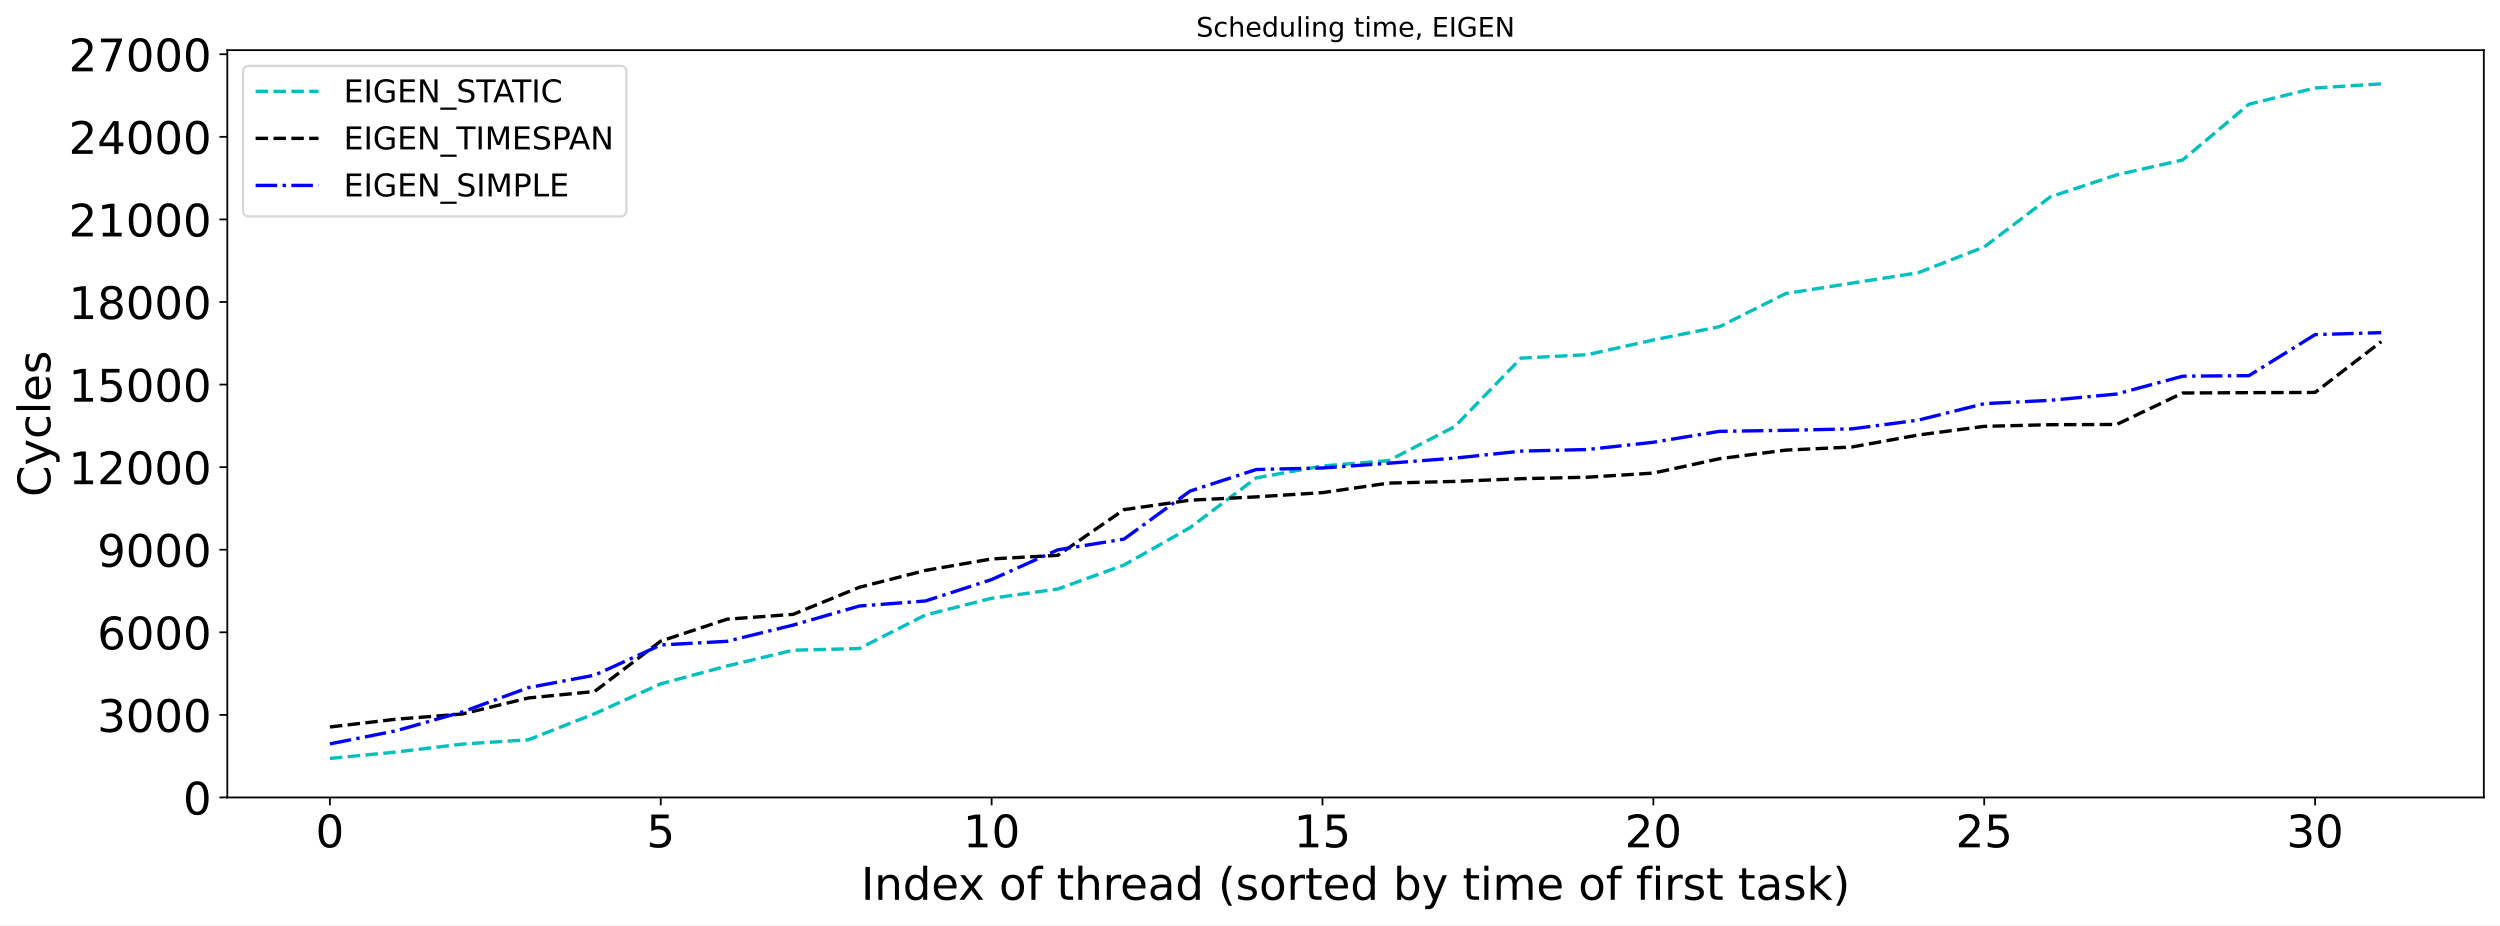
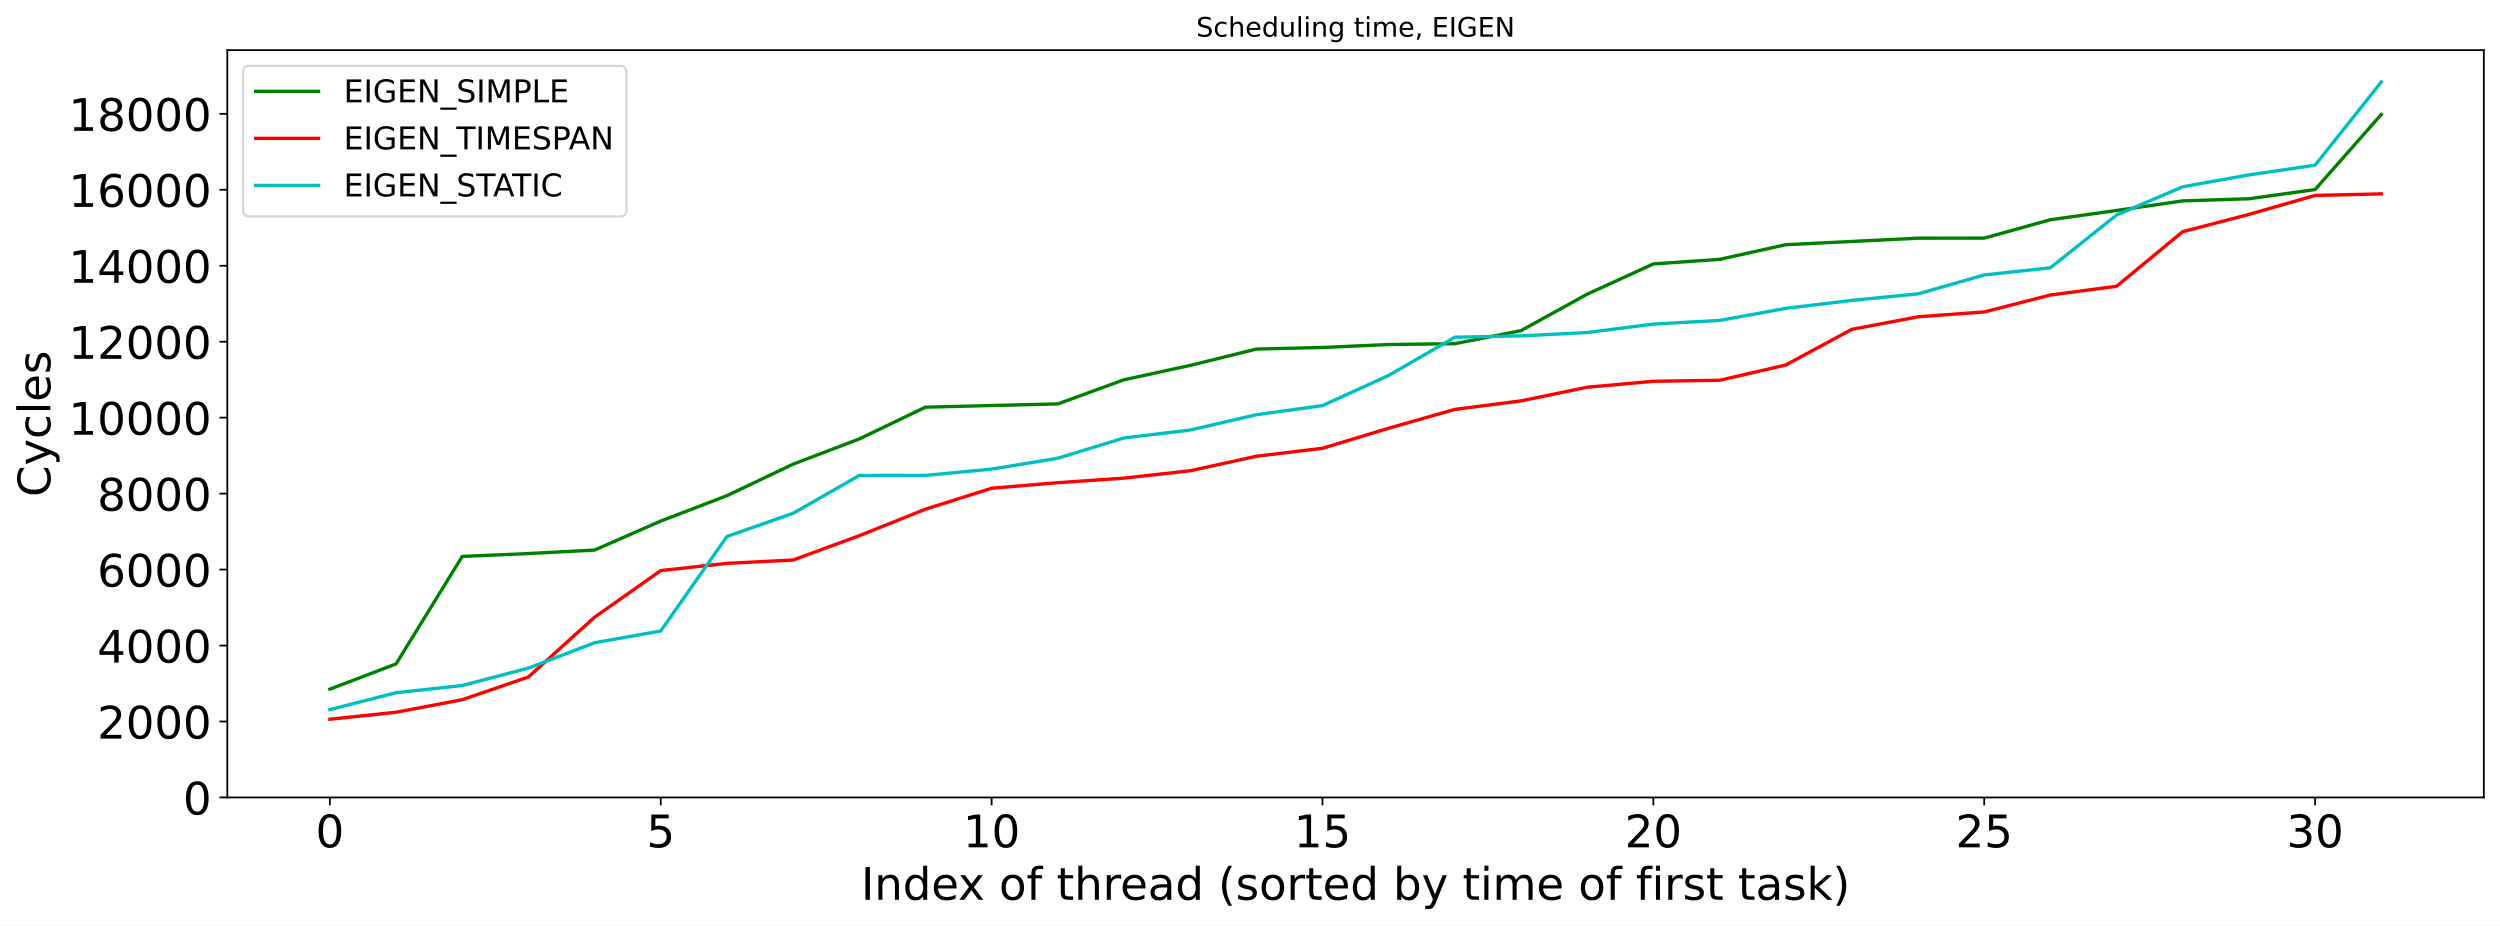
<svg xmlns="http://www.w3.org/2000/svg" xmlns:xlink="http://www.w3.org/1999/xlink" width="1112.781pt" height="411.871pt" viewBox="0 0 1112.781 411.871" version="1.1">
  <defs>
    <style type="text/css">*{stroke-linejoin: round; stroke-linecap: butt}</style>
  </defs>
  <g id="figure_1">
    <g id="patch_1">
      <path d="M 0 411.871  L 1112.781 411.871  L 1112.781 0  L 0 0  z " style="fill: #ffffff" />
    </g>
    <g id="axes_1">
      <g id="patch_2">
        <path d="M 101.181 354.958  L 1105.581 354.958  L 1105.581 22.318  L 101.181 22.318  z " style="fill: #ffffff" />
      </g>
      <g id="matplotlib.axis_1">
        <g id="xtick_1">
          <g id="line2d_1">
            <defs>
-               <path id="mb34d1343cc" d="M 0 0  L 0 3.5  " style="stroke: #000000; stroke-width: 0.8" />
+               <path id="m1ae36d6f19" d="M 0 0  L 0 3.5  " style="stroke: #000000; stroke-width: 0.8" />
            </defs>
            <g>
-               <use xlink:href="#mb34d1343cc" x="146.836" y="354.958" style="stroke: #000000; stroke-width: 0.8" />
+               <use xlink:href="#m1ae36d6f19" x="146.836" y="354.958" style="stroke: #000000; stroke-width: 0.8" />
            </g>
          </g>
          <g id="text_1">
            <g transform="translate(140.4733 377.155) scale(0.2 -0.2)">
              <defs>
                <path id="DejaVuSans-30" d="M 2034 4250  Q 1547 4250 1301 3770  Q 1056 3291 1056 2328  Q 1056 1369 1301 889  Q 1547 409 2034 409  Q 2525 409 2770 889  Q 3016 1369 3016 2328  Q 3016 3291 2770 3770  Q 2525 4250 2034 4250  z M 2034 4750  Q 2819 4750 3233 4129  Q 3647 3509 3647 2328  Q 3647 1150 3233 529  Q 2819 -91 2034 -91  Q 1250 -91 836 529  Q 422 1150 422 2328  Q 422 3509 836 4129  Q 1250 4750 2034 4750  z " transform="scale(0.015625)" />
              </defs>
              <use xlink:href="#DejaVuSans-30" />
            </g>
          </g>
        </g>
        <g id="xtick_2">
          <g id="line2d_2">
            <g>
-               <use xlink:href="#mb34d1343cc" x="294.109" y="354.958" style="stroke: #000000; stroke-width: 0.8" />
+               <use xlink:href="#m1ae36d6f19" x="294.109" y="354.958" style="stroke: #000000; stroke-width: 0.8" />
            </g>
          </g>
          <g id="text_2">
            <g transform="translate(287.746 377.155) scale(0.2 -0.2)">
              <defs>
                <path id="DejaVuSans-35" d="M 691 4666  L 3169 4666  L 3169 4134  L 1269 4134  L 1269 2991  Q 1406 3038 1543 3061  Q 1681 3084 1819 3084  Q 2600 3084 3056 2656  Q 3513 2228 3513 1497  Q 3513 744 3044 326  Q 2575 -91 1722 -91  Q 1428 -91 1123 -41  Q 819 9 494 109  L 494 744  Q 775 591 1075 516  Q 1375 441 1709 441  Q 2250 441 2565 725  Q 2881 1009 2881 1497  Q 2881 1984 2565 2268  Q 2250 2553 1709 2553  Q 1456 2553 1204 2497  Q 953 2441 691 2322  L 691 4666  z " transform="scale(0.015625)" />
              </defs>
              <use xlink:href="#DejaVuSans-35" />
            </g>
          </g>
        </g>
        <g id="xtick_3">
          <g id="line2d_3">
            <g>
-               <use xlink:href="#mb34d1343cc" x="441.381" y="354.958" style="stroke: #000000; stroke-width: 0.8" />
+               <use xlink:href="#m1ae36d6f19" x="441.381" y="354.958" style="stroke: #000000; stroke-width: 0.8" />
            </g>
          </g>
          <g id="text_3">
            <g transform="translate(428.6562 377.155) scale(0.2 -0.2)">
              <defs>
                <path id="DejaVuSans-31" d="M 794 531  L 1825 531  L 1825 4091  L 703 3866  L 703 4441  L 1819 4666  L 2450 4666  L 2450 531  L 3481 531  L 3481 0  L 794 0  L 794 531  z " transform="scale(0.015625)" />
              </defs>
              <use xlink:href="#DejaVuSans-31" />
              <use xlink:href="#DejaVuSans-30" x="63.623" />
            </g>
          </g>
        </g>
        <g id="xtick_4">
          <g id="line2d_4">
            <g>
-               <use xlink:href="#mb34d1343cc" x="588.654" y="354.958" style="stroke: #000000; stroke-width: 0.8" />
+               <use xlink:href="#m1ae36d6f19" x="588.654" y="354.958" style="stroke: #000000; stroke-width: 0.8" />
            </g>
          </g>
          <g id="text_4">
            <g transform="translate(575.929 377.155) scale(0.2 -0.2)">
              <use xlink:href="#DejaVuSans-31" />
              <use xlink:href="#DejaVuSans-35" x="63.623" />
            </g>
          </g>
        </g>
        <g id="xtick_5">
          <g id="line2d_5">
            <g>
-               <use xlink:href="#mb34d1343cc" x="735.927" y="354.958" style="stroke: #000000; stroke-width: 0.8" />
+               <use xlink:href="#m1ae36d6f19" x="735.927" y="354.958" style="stroke: #000000; stroke-width: 0.8" />
            </g>
          </g>
          <g id="text_5">
            <g transform="translate(723.2017 377.155) scale(0.2 -0.2)">
              <defs>
                <path id="DejaVuSans-32" d="M 1228 531  L 3431 531  L 3431 0  L 469 0  L 469 531  Q 828 903 1448 1529  Q 2069 2156 2228 2338  Q 2531 2678 2651 2914  Q 2772 3150 2772 3378  Q 2772 3750 2511 3984  Q 2250 4219 1831 4219  Q 1534 4219 1204 4116  Q 875 4013 500 3803  L 500 4441  Q 881 4594 1212 4672  Q 1544 4750 1819 4750  Q 2544 4750 2975 4387  Q 3406 4025 3406 3419  Q 3406 3131 3298 2873  Q 3191 2616 2906 2266  Q 2828 2175 2409 1742  Q 1991 1309 1228 531  z " transform="scale(0.015625)" />
              </defs>
              <use xlink:href="#DejaVuSans-32" />
              <use xlink:href="#DejaVuSans-30" x="63.623" />
            </g>
          </g>
        </g>
        <g id="xtick_6">
          <g id="line2d_6">
            <g>
-               <use xlink:href="#mb34d1343cc" x="883.199" y="354.958" style="stroke: #000000; stroke-width: 0.8" />
+               <use xlink:href="#m1ae36d6f19" x="883.199" y="354.958" style="stroke: #000000; stroke-width: 0.8" />
            </g>
          </g>
          <g id="text_6">
            <g transform="translate(870.4744 377.155) scale(0.2 -0.2)">
              <use xlink:href="#DejaVuSans-32" />
              <use xlink:href="#DejaVuSans-35" x="63.623" />
            </g>
          </g>
        </g>
        <g id="xtick_7">
          <g id="line2d_7">
            <g>
-               <use xlink:href="#mb34d1343cc" x="1030.472" y="354.958" style="stroke: #000000; stroke-width: 0.8" />
+               <use xlink:href="#m1ae36d6f19" x="1030.472" y="354.958" style="stroke: #000000; stroke-width: 0.8" />
            </g>
          </g>
          <g id="text_7">
            <g transform="translate(1017.747 377.155) scale(0.2 -0.2)">
              <defs>
                <path id="DejaVuSans-33" d="M 2597 2516  Q 3050 2419 3304 2112  Q 3559 1806 3559 1356  Q 3559 666 3084 287  Q 2609 -91 1734 -91  Q 1441 -91 1130 -33  Q 819 25 488 141  L 488 750  Q 750 597 1062 519  Q 1375 441 1716 441  Q 2309 441 2620 675  Q 2931 909 2931 1356  Q 2931 1769 2642 2001  Q 2353 2234 1838 2234  L 1294 2234  L 1294 2753  L 1863 2753  Q 2328 2753 2575 2939  Q 2822 3125 2822 3475  Q 2822 3834 2567 4026  Q 2313 4219 1838 4219  Q 1578 4219 1281 4162  Q 984 4106 628 3988  L 628 4550  Q 988 4650 1302 4700  Q 1616 4750 1894 4750  Q 2613 4750 3031 4423  Q 3450 4097 3450 3541  Q 3450 3153 3228 2886  Q 3006 2619 2597 2516  z " transform="scale(0.015625)" />
              </defs>
              <use xlink:href="#DejaVuSans-33" />
              <use xlink:href="#DejaVuSans-30" x="63.623" />
            </g>
          </g>
        </g>
        <g id="text_8">
          <g transform="translate(383.2609 400.5113) scale(0.2 -0.2)">
            <defs>
              <path id="DejaVuSans-49" d="M 628 4666  L 1259 4666  L 1259 0  L 628 0  L 628 4666  z " transform="scale(0.015625)" />
              <path id="DejaVuSans-6e" d="M 3513 2113  L 3513 0  L 2938 0  L 2938 2094  Q 2938 2591 2744 2837  Q 2550 3084 2163 3084  Q 1697 3084 1428 2787  Q 1159 2491 1159 1978  L 1159 0  L 581 0  L 581 3500  L 1159 3500  L 1159 2956  Q 1366 3272 1645 3428  Q 1925 3584 2291 3584  Q 2894 3584 3203 3211  Q 3513 2838 3513 2113  z " transform="scale(0.015625)" />
              <path id="DejaVuSans-64" d="M 2906 2969  L 2906 4863  L 3481 4863  L 3481 0  L 2906 0  L 2906 525  Q 2725 213 2448 61  Q 2172 -91 1784 -91  Q 1150 -91 751 415  Q 353 922 353 1747  Q 353 2572 751 3078  Q 1150 3584 1784 3584  Q 2172 3584 2448 3432  Q 2725 3281 2906 2969  z M 947 1747  Q 947 1113 1208 752  Q 1469 391 1925 391  Q 2381 391 2643 752  Q 2906 1113 2906 1747  Q 2906 2381 2643 2742  Q 2381 3103 1925 3103  Q 1469 3103 1208 2742  Q 947 2381 947 1747  z " transform="scale(0.015625)" />
              <path id="DejaVuSans-65" d="M 3597 1894  L 3597 1613  L 953 1613  Q 991 1019 1311 708  Q 1631 397 2203 397  Q 2534 397 2845 478  Q 3156 559 3463 722  L 3463 178  Q 3153 47 2828 -22  Q 2503 -91 2169 -91  Q 1331 -91 842 396  Q 353 884 353 1716  Q 353 2575 817 3079  Q 1281 3584 2069 3584  Q 2775 3584 3186 3129  Q 3597 2675 3597 1894  z M 3022 2063  Q 3016 2534 2758 2815  Q 2500 3097 2075 3097  Q 1594 3097 1305 2825  Q 1016 2553 972 2059  L 3022 2063  z " transform="scale(0.015625)" />
              <path id="DejaVuSans-78" d="M 3513 3500  L 2247 1797  L 3578 0  L 2900 0  L 1881 1375  L 863 0  L 184 0  L 1544 1831  L 300 3500  L 978 3500  L 1906 2253  L 2834 3500  L 3513 3500  z " transform="scale(0.015625)" />
              <path id="DejaVuSans-20" transform="scale(0.015625)" />
              <path id="DejaVuSans-6f" d="M 1959 3097  Q 1497 3097 1228 2736  Q 959 2375 959 1747  Q 959 1119 1226 758  Q 1494 397 1959 397  Q 2419 397 2687 759  Q 2956 1122 2956 1747  Q 2956 2369 2687 2733  Q 2419 3097 1959 3097  z M 1959 3584  Q 2709 3584 3137 3096  Q 3566 2609 3566 1747  Q 3566 888 3137 398  Q 2709 -91 1959 -91  Q 1206 -91 779 398  Q 353 888 353 1747  Q 353 2609 779 3096  Q 1206 3584 1959 3584  z " transform="scale(0.015625)" />
              <path id="DejaVuSans-66" d="M 2375 4863  L 2375 4384  L 1825 4384  Q 1516 4384 1395 4259  Q 1275 4134 1275 3809  L 1275 3500  L 2222 3500  L 2222 3053  L 1275 3053  L 1275 0  L 697 0  L 697 3053  L 147 3053  L 147 3500  L 697 3500  L 697 3744  Q 697 4328 969 4595  Q 1241 4863 1831 4863  L 2375 4863  z " transform="scale(0.015625)" />
              <path id="DejaVuSans-74" d="M 1172 4494  L 1172 3500  L 2356 3500  L 2356 3053  L 1172 3053  L 1172 1153  Q 1172 725 1289 603  Q 1406 481 1766 481  L 2356 481  L 2356 0  L 1766 0  Q 1100 0 847 248  Q 594 497 594 1153  L 594 3053  L 172 3053  L 172 3500  L 594 3500  L 594 4494  L 1172 4494  z " transform="scale(0.015625)" />
              <path id="DejaVuSans-68" d="M 3513 2113  L 3513 0  L 2938 0  L 2938 2094  Q 2938 2591 2744 2837  Q 2550 3084 2163 3084  Q 1697 3084 1428 2787  Q 1159 2491 1159 1978  L 1159 0  L 581 0  L 581 4863  L 1159 4863  L 1159 2956  Q 1366 3272 1645 3428  Q 1925 3584 2291 3584  Q 2894 3584 3203 3211  Q 3513 2838 3513 2113  z " transform="scale(0.015625)" />
              <path id="DejaVuSans-72" d="M 2631 2963  Q 2534 3019 2420 3045  Q 2306 3072 2169 3072  Q 1681 3072 1420 2755  Q 1159 2438 1159 1844  L 1159 0  L 581 0  L 581 3500  L 1159 3500  L 1159 2956  Q 1341 3275 1631 3429  Q 1922 3584 2338 3584  Q 2397 3584 2469 3576  Q 2541 3569 2628 3553  L 2631 2963  z " transform="scale(0.015625)" />
              <path id="DejaVuSans-61" d="M 2194 1759  Q 1497 1759 1228 1600  Q 959 1441 959 1056  Q 959 750 1161 570  Q 1363 391 1709 391  Q 2188 391 2477 730  Q 2766 1069 2766 1631  L 2766 1759  L 2194 1759  z M 3341 1997  L 3341 0  L 2766 0  L 2766 531  Q 2569 213 2275 61  Q 1981 -91 1556 -91  Q 1019 -91 701 211  Q 384 513 384 1019  Q 384 1609 779 1909  Q 1175 2209 1959 2209  L 2766 2209  L 2766 2266  Q 2766 2663 2505 2880  Q 2244 3097 1772 3097  Q 1472 3097 1187 3025  Q 903 2953 641 2809  L 641 3341  Q 956 3463 1253 3523  Q 1550 3584 1831 3584  Q 2591 3584 2966 3190  Q 3341 2797 3341 1997  z " transform="scale(0.015625)" />
              <path id="DejaVuSans-28" d="M 1984 4856  Q 1566 4138 1362 3434  Q 1159 2731 1159 2009  Q 1159 1288 1364 580  Q 1569 -128 1984 -844  L 1484 -844  Q 1016 -109 783 600  Q 550 1309 550 2009  Q 550 2706 781 3412  Q 1013 4119 1484 4856  L 1984 4856  z " transform="scale(0.015625)" />
              <path id="DejaVuSans-73" d="M 2834 3397  L 2834 2853  Q 2591 2978 2328 3040  Q 2066 3103 1784 3103  Q 1356 3103 1142 2972  Q 928 2841 928 2578  Q 928 2378 1081 2264  Q 1234 2150 1697 2047  L 1894 2003  Q 2506 1872 2764 1633  Q 3022 1394 3022 966  Q 3022 478 2636 193  Q 2250 -91 1575 -91  Q 1294 -91 989 -36  Q 684 19 347 128  L 347 722  Q 666 556 975 473  Q 1284 391 1588 391  Q 1994 391 2212 530  Q 2431 669 2431 922  Q 2431 1156 2273 1281  Q 2116 1406 1581 1522  L 1381 1569  Q 847 1681 609 1914  Q 372 2147 372 2553  Q 372 3047 722 3315  Q 1072 3584 1716 3584  Q 2034 3584 2315 3537  Q 2597 3491 2834 3397  z " transform="scale(0.015625)" />
              <path id="DejaVuSans-62" d="M 3116 1747  Q 3116 2381 2855 2742  Q 2594 3103 2138 3103  Q 1681 3103 1420 2742  Q 1159 2381 1159 1747  Q 1159 1113 1420 752  Q 1681 391 2138 391  Q 2594 391 2855 752  Q 3116 1113 3116 1747  z M 1159 2969  Q 1341 3281 1617 3432  Q 1894 3584 2278 3584  Q 2916 3584 3314 3078  Q 3713 2572 3713 1747  Q 3713 922 3314 415  Q 2916 -91 2278 -91  Q 1894 -91 1617 61  Q 1341 213 1159 525  L 1159 0  L 581 0  L 581 4863  L 1159 4863  L 1159 2969  z " transform="scale(0.015625)" />
              <path id="DejaVuSans-79" d="M 2059 -325  Q 1816 -950 1584 -1140  Q 1353 -1331 966 -1331  L 506 -1331  L 506 -850  L 844 -850  Q 1081 -850 1212 -737  Q 1344 -625 1503 -206  L 1606 56  L 191 3500  L 800 3500  L 1894 763  L 2988 3500  L 3597 3500  L 2059 -325  z " transform="scale(0.015625)" />
              <path id="DejaVuSans-69" d="M 603 3500  L 1178 3500  L 1178 0  L 603 0  L 603 3500  z M 603 4863  L 1178 4863  L 1178 4134  L 603 4134  L 603 4863  z " transform="scale(0.015625)" />
              <path id="DejaVuSans-6d" d="M 3328 2828  Q 3544 3216 3844 3400  Q 4144 3584 4550 3584  Q 5097 3584 5394 3201  Q 5691 2819 5691 2113  L 5691 0  L 5113 0  L 5113 2094  Q 5113 2597 4934 2840  Q 4756 3084 4391 3084  Q 3944 3084 3684 2787  Q 3425 2491 3425 1978  L 3425 0  L 2847 0  L 2847 2094  Q 2847 2600 2669 2842  Q 2491 3084 2119 3084  Q 1678 3084 1418 2786  Q 1159 2488 1159 1978  L 1159 0  L 581 0  L 581 3500  L 1159 3500  L 1159 2956  Q 1356 3278 1631 3431  Q 1906 3584 2284 3584  Q 2666 3584 2933 3390  Q 3200 3197 3328 2828  z " transform="scale(0.015625)" />
              <path id="DejaVuSans-6b" d="M 581 4863  L 1159 4863  L 1159 1991  L 2875 3500  L 3609 3500  L 1753 1863  L 3688 0  L 2938 0  L 1159 1709  L 1159 0  L 581 0  L 581 4863  z " transform="scale(0.015625)" />
              <path id="DejaVuSans-29" d="M 513 4856  L 1013 4856  Q 1481 4119 1714 3412  Q 1947 2706 1947 2009  Q 1947 1309 1714 600  Q 1481 -109 1013 -844  L 513 -844  Q 928 -128 1133 580  Q 1338 1288 1338 2009  Q 1338 2731 1133 3434  Q 928 4138 513 4856  z " transform="scale(0.015625)" />
            </defs>
            <use xlink:href="#DejaVuSans-49" />
            <use xlink:href="#DejaVuSans-6e" x="29.492" />
            <use xlink:href="#DejaVuSans-64" x="92.871" />
            <use xlink:href="#DejaVuSans-65" x="156.348" />
            <use xlink:href="#DejaVuSans-78" x="216.121" />
            <use xlink:href="#DejaVuSans-20" x="275.301" />
            <use xlink:href="#DejaVuSans-6f" x="307.088" />
            <use xlink:href="#DejaVuSans-66" x="368.27" />
            <use xlink:href="#DejaVuSans-20" x="403.475" />
            <use xlink:href="#DejaVuSans-74" x="435.262" />
            <use xlink:href="#DejaVuSans-68" x="474.471" />
            <use xlink:href="#DejaVuSans-72" x="537.85" />
            <use xlink:href="#DejaVuSans-65" x="576.713" />
            <use xlink:href="#DejaVuSans-61" x="638.236" />
            <use xlink:href="#DejaVuSans-64" x="699.516" />
            <use xlink:href="#DejaVuSans-20" x="762.992" />
            <use xlink:href="#DejaVuSans-28" x="794.779" />
            <use xlink:href="#DejaVuSans-73" x="833.793" />
            <use xlink:href="#DejaVuSans-6f" x="885.893" />
            <use xlink:href="#DejaVuSans-72" x="947.074" />
            <use xlink:href="#DejaVuSans-74" x="988.188" />
            <use xlink:href="#DejaVuSans-65" x="1027.396" />
            <use xlink:href="#DejaVuSans-64" x="1088.92" />
            <use xlink:href="#DejaVuSans-20" x="1152.396" />
            <use xlink:href="#DejaVuSans-62" x="1184.184" />
            <use xlink:href="#DejaVuSans-79" x="1247.66" />
            <use xlink:href="#DejaVuSans-20" x="1306.84" />
            <use xlink:href="#DejaVuSans-74" x="1338.627" />
            <use xlink:href="#DejaVuSans-69" x="1377.836" />
            <use xlink:href="#DejaVuSans-6d" x="1405.619" />
            <use xlink:href="#DejaVuSans-65" x="1503.031" />
            <use xlink:href="#DejaVuSans-20" x="1564.555" />
            <use xlink:href="#DejaVuSans-6f" x="1596.342" />
            <use xlink:href="#DejaVuSans-66" x="1657.523" />
            <use xlink:href="#DejaVuSans-20" x="1692.729" />
            <use xlink:href="#DejaVuSans-66" x="1724.516" />
            <use xlink:href="#DejaVuSans-69" x="1759.721" />
            <use xlink:href="#DejaVuSans-72" x="1787.504" />
            <use xlink:href="#DejaVuSans-73" x="1828.617" />
            <use xlink:href="#DejaVuSans-74" x="1880.717" />
            <use xlink:href="#DejaVuSans-20" x="1919.926" />
            <use xlink:href="#DejaVuSans-74" x="1951.713" />
            <use xlink:href="#DejaVuSans-61" x="1990.922" />
            <use xlink:href="#DejaVuSans-73" x="2052.201" />
            <use xlink:href="#DejaVuSans-6b" x="2104.301" />
            <use xlink:href="#DejaVuSans-29" x="2162.211" />
          </g>
        </g>
      </g>
      <g id="matplotlib.axis_2">
        <g id="ytick_1">
          <g id="line2d_8">
            <defs>
-               <path id="mc84a5b2344" d="M 0 0  L -3.5 0  " style="stroke: #000000; stroke-width: 0.8" />
+               <path id="maa7737b5df" d="M 0 0  L -3.5 0  " style="stroke: #000000; stroke-width: 0.8" />
            </defs>
            <g>
-               <use xlink:href="#mc84a5b2344" x="101.181" y="354.958" style="stroke: #000000; stroke-width: 0.8" />
+               <use xlink:href="#maa7737b5df" x="101.181" y="354.958" style="stroke: #000000; stroke-width: 0.8" />
            </g>
          </g>
          <g id="text_9">
            <g transform="translate(81.45625 362.5566) scale(0.2 -0.2)">
              <use xlink:href="#DejaVuSans-30" />
            </g>
          </g>
        </g>
        <g id="ytick_2">
          <g id="line2d_9">
            <g>
-               <use xlink:href="#mc84a5b2344" x="101.181" y="318.201" style="stroke: #000000; stroke-width: 0.8" />
+               <use xlink:href="#maa7737b5df" x="101.181" y="321.148" style="stroke: #000000; stroke-width: 0.8" />
            </g>
          </g>
          <g id="text_10">
-             <g transform="translate(43.28125 325.7998) scale(0.2 -0.2)">
-               <use xlink:href="#DejaVuSans-33" />
+             <g transform="translate(43.28125 328.7464) scale(0.2 -0.2)">
+               <use xlink:href="#DejaVuSans-32" />
              <use xlink:href="#DejaVuSans-30" x="63.623" />
              <use xlink:href="#DejaVuSans-30" x="127.246" />
              <use xlink:href="#DejaVuSans-30" x="190.869" />
            </g>
          </g>
        </g>
        <g id="ytick_3">
          <g id="line2d_10">
            <g>
-               <use xlink:href="#mc84a5b2344" x="101.181" y="281.445" style="stroke: #000000; stroke-width: 0.8" />
+               <use xlink:href="#maa7737b5df" x="101.181" y="287.338" style="stroke: #000000; stroke-width: 0.8" />
            </g>
          </g>
          <g id="text_11">
-             <g transform="translate(43.28125 289.0431) scale(0.2 -0.2)">
-               <defs>
-                 <path id="DejaVuSans-36" d="M 2113 2584  Q 1688 2584 1439 2293  Q 1191 2003 1191 1497  Q 1191 994 1439 701  Q 1688 409 2113 409  Q 2538 409 2786 701  Q 3034 994 3034 1497  Q 3034 2003 2786 2293  Q 2538 2584 2113 2584  z M 3366 4563  L 3366 3988  Q 3128 4100 2886 4159  Q 2644 4219 2406 4219  Q 1781 4219 1451 3797  Q 1122 3375 1075 2522  Q 1259 2794 1537 2939  Q 1816 3084 2150 3084  Q 2853 3084 3261 2657  Q 3669 2231 3669 1497  Q 3669 778 3244 343  Q 2819 -91 2113 -91  Q 1303 -91 875 529  Q 447 1150 447 2328  Q 447 3434 972 4092  Q 1497 4750 2381 4750  Q 2619 4750 2861 4703  Q 3103 4656 3366 4563  z " transform="scale(0.015625)" />
-               </defs>
-               <use xlink:href="#DejaVuSans-36" />
+             <g transform="translate(43.28125 294.9362) scale(0.2 -0.2)">
+               <defs>
+                 <path id="DejaVuSans-34" d="M 2419 4116  L 825 1625  L 2419 1625  L 2419 4116  z M 2253 4666  L 3047 4666  L 3047 1625  L 3713 1625  L 3713 1100  L 3047 1100  L 3047 0  L 2419 0  L 2419 1100  L 313 1100  L 313 1709  L 2253 4666  z " transform="scale(0.015625)" />
+               </defs>
+               <use xlink:href="#DejaVuSans-34" />
              <use xlink:href="#DejaVuSans-30" x="63.623" />
              <use xlink:href="#DejaVuSans-30" x="127.246" />
              <use xlink:href="#DejaVuSans-30" x="190.869" />
            </g>
          </g>
        </g>
        <g id="ytick_4">
          <g id="line2d_11">
            <g>
-               <use xlink:href="#mc84a5b2344" x="101.181" y="244.688" style="stroke: #000000; stroke-width: 0.8" />
+               <use xlink:href="#maa7737b5df" x="101.181" y="253.528" style="stroke: #000000; stroke-width: 0.8" />
            </g>
          </g>
          <g id="text_12">
-             <g transform="translate(43.28125 252.2863) scale(0.2 -0.2)">
-               <defs>
-                 <path id="DejaVuSans-39" d="M 703 97  L 703 672  Q 941 559 1184 500  Q 1428 441 1663 441  Q 2288 441 2617 861  Q 2947 1281 2994 2138  Q 2813 1869 2534 1725  Q 2256 1581 1919 1581  Q 1219 1581 811 2004  Q 403 2428 403 3163  Q 403 3881 828 4315  Q 1253 4750 1959 4750  Q 2769 4750 3195 4129  Q 3622 3509 3622 2328  Q 3622 1225 3098 567  Q 2575 -91 1691 -91  Q 1453 -91 1209 -44  Q 966 3 703 97  z M 1959 2075  Q 2384 2075 2632 2365  Q 2881 2656 2881 3163  Q 2881 3666 2632 3958  Q 2384 4250 1959 4250  Q 1534 4250 1286 3958  Q 1038 3666 1038 3163  Q 1038 2656 1286 2365  Q 1534 2075 1959 2075  z " transform="scale(0.015625)" />
-               </defs>
-               <use xlink:href="#DejaVuSans-39" />
+             <g transform="translate(43.28125 261.126) scale(0.2 -0.2)">
+               <defs>
+                 <path id="DejaVuSans-36" d="M 2113 2584  Q 1688 2584 1439 2293  Q 1191 2003 1191 1497  Q 1191 994 1439 701  Q 1688 409 2113 409  Q 2538 409 2786 701  Q 3034 994 3034 1497  Q 3034 2003 2786 2293  Q 2538 2584 2113 2584  z M 3366 4563  L 3366 3988  Q 3128 4100 2886 4159  Q 2644 4219 2406 4219  Q 1781 4219 1451 3797  Q 1122 3375 1075 2522  Q 1259 2794 1537 2939  Q 1816 3084 2150 3084  Q 2853 3084 3261 2657  Q 3669 2231 3669 1497  Q 3669 778 3244 343  Q 2819 -91 2113 -91  Q 1303 -91 875 529  Q 447 1150 447 2328  Q 447 3434 972 4092  Q 1497 4750 2381 4750  Q 2619 4750 2861 4703  Q 3103 4656 3366 4563  z " transform="scale(0.015625)" />
+               </defs>
+               <use xlink:href="#DejaVuSans-36" />
              <use xlink:href="#DejaVuSans-30" x="63.623" />
              <use xlink:href="#DejaVuSans-30" x="127.246" />
              <use xlink:href="#DejaVuSans-30" x="190.869" />
            </g>
          </g>
        </g>
        <g id="ytick_5">
          <g id="line2d_12">
            <g>
-               <use xlink:href="#mc84a5b2344" x="101.181" y="207.931" style="stroke: #000000; stroke-width: 0.8" />
+               <use xlink:href="#maa7737b5df" x="101.181" y="219.717" style="stroke: #000000; stroke-width: 0.8" />
            </g>
          </g>
          <g id="text_13">
-             <g transform="translate(30.55625 215.5296) scale(0.2 -0.2)">
-               <use xlink:href="#DejaVuSans-31" />
-               <use xlink:href="#DejaVuSans-32" x="63.623" />
-               <use xlink:href="#DejaVuSans-30" x="127.246" />
-               <use xlink:href="#DejaVuSans-30" x="190.869" />
-               <use xlink:href="#DejaVuSans-30" x="254.492" />
+             <g transform="translate(43.28125 227.3157) scale(0.2 -0.2)">
+               <defs>
+                 <path id="DejaVuSans-38" d="M 2034 2216  Q 1584 2216 1326 1975  Q 1069 1734 1069 1313  Q 1069 891 1326 650  Q 1584 409 2034 409  Q 2484 409 2743 651  Q 3003 894 3003 1313  Q 3003 1734 2745 1975  Q 2488 2216 2034 2216  z M 1403 2484  Q 997 2584 770 2862  Q 544 3141 544 3541  Q 544 4100 942 4425  Q 1341 4750 2034 4750  Q 2731 4750 3128 4425  Q 3525 4100 3525 3541  Q 3525 3141 3298 2862  Q 3072 2584 2669 2484  Q 3125 2378 3379 2068  Q 3634 1759 3634 1313  Q 3634 634 3220 271  Q 2806 -91 2034 -91  Q 1263 -91 848 271  Q 434 634 434 1313  Q 434 1759 690 2068  Q 947 2378 1403 2484  z M 1172 3481  Q 1172 3119 1398 2916  Q 1625 2713 2034 2713  Q 2441 2713 2670 2916  Q 2900 3119 2900 3481  Q 2900 3844 2670 4047  Q 2441 4250 2034 4250  Q 1625 4250 1398 4047  Q 1172 3844 1172 3481  z " transform="scale(0.015625)" />
+               </defs>
+               <use xlink:href="#DejaVuSans-38" />
+               <use xlink:href="#DejaVuSans-30" x="63.623" />
+               <use xlink:href="#DejaVuSans-30" x="127.246" />
+               <use xlink:href="#DejaVuSans-30" x="190.869" />
            </g>
          </g>
        </g>
        <g id="ytick_6">
          <g id="line2d_13">
            <g>
-               <use xlink:href="#mc84a5b2344" x="101.181" y="171.174" style="stroke: #000000; stroke-width: 0.8" />
+               <use xlink:href="#maa7737b5df" x="101.181" y="185.907" style="stroke: #000000; stroke-width: 0.8" />
            </g>
          </g>
          <g id="text_14">
-             <g transform="translate(30.55625 178.7728) scale(0.2 -0.2)">
-               <use xlink:href="#DejaVuSans-31" />
-               <use xlink:href="#DejaVuSans-35" x="63.623" />
+             <g transform="translate(30.55625 193.5055) scale(0.2 -0.2)">
+               <use xlink:href="#DejaVuSans-31" />
+               <use xlink:href="#DejaVuSans-30" x="63.623" />
              <use xlink:href="#DejaVuSans-30" x="127.246" />
              <use xlink:href="#DejaVuSans-30" x="190.869" />
              <use xlink:href="#DejaVuSans-30" x="254.492" />
            </g>
          </g>
        </g>
        <g id="ytick_7">
          <g id="line2d_14">
            <g>
-               <use xlink:href="#mc84a5b2344" x="101.181" y="134.418" style="stroke: #000000; stroke-width: 0.8" />
+               <use xlink:href="#maa7737b5df" x="101.181" y="152.097" style="stroke: #000000; stroke-width: 0.8" />
            </g>
          </g>
          <g id="text_15">
-             <g transform="translate(30.55625 142.0161) scale(0.2 -0.2)">
-               <defs>
-                 <path id="DejaVuSans-38" d="M 2034 2216  Q 1584 2216 1326 1975  Q 1069 1734 1069 1313  Q 1069 891 1326 650  Q 1584 409 2034 409  Q 2484 409 2743 651  Q 3003 894 3003 1313  Q 3003 1734 2745 1975  Q 2488 2216 2034 2216  z M 1403 2484  Q 997 2584 770 2862  Q 544 3141 544 3541  Q 544 4100 942 4425  Q 1341 4750 2034 4750  Q 2731 4750 3128 4425  Q 3525 4100 3525 3541  Q 3525 3141 3298 2862  Q 3072 2584 2669 2484  Q 3125 2378 3379 2068  Q 3634 1759 3634 1313  Q 3634 634 3220 271  Q 2806 -91 2034 -91  Q 1263 -91 848 271  Q 434 634 434 1313  Q 434 1759 690 2068  Q 947 2378 1403 2484  z M 1172 3481  Q 1172 3119 1398 2916  Q 1625 2713 2034 2713  Q 2441 2713 2670 2916  Q 2900 3119 2900 3481  Q 2900 3844 2670 4047  Q 2441 4250 2034 4250  Q 1625 4250 1398 4047  Q 1172 3844 1172 3481  z " transform="scale(0.015625)" />
-               </defs>
-               <use xlink:href="#DejaVuSans-31" />
-               <use xlink:href="#DejaVuSans-38" x="63.623" />
+             <g transform="translate(30.55625 159.6953) scale(0.2 -0.2)">
+               <use xlink:href="#DejaVuSans-31" />
+               <use xlink:href="#DejaVuSans-32" x="63.623" />
              <use xlink:href="#DejaVuSans-30" x="127.246" />
              <use xlink:href="#DejaVuSans-30" x="190.869" />
              <use xlink:href="#DejaVuSans-30" x="254.492" />
            </g>
          </g>
        </g>
        <g id="ytick_8">
          <g id="line2d_15">
            <g>
-               <use xlink:href="#mc84a5b2344" x="101.181" y="97.661" style="stroke: #000000; stroke-width: 0.8" />
+               <use xlink:href="#maa7737b5df" x="101.181" y="118.287" style="stroke: #000000; stroke-width: 0.8" />
            </g>
          </g>
          <g id="text_16">
-             <g transform="translate(30.55625 105.2593) scale(0.2 -0.2)">
-               <use xlink:href="#DejaVuSans-32" />
-               <use xlink:href="#DejaVuSans-31" x="63.623" />
+             <g transform="translate(30.55625 125.8851) scale(0.2 -0.2)">
+               <use xlink:href="#DejaVuSans-31" />
+               <use xlink:href="#DejaVuSans-34" x="63.623" />
              <use xlink:href="#DejaVuSans-30" x="127.246" />
              <use xlink:href="#DejaVuSans-30" x="190.869" />
              <use xlink:href="#DejaVuSans-30" x="254.492" />
            </g>
          </g>
        </g>
        <g id="ytick_9">
          <g id="line2d_16">
            <g>
-               <use xlink:href="#mc84a5b2344" x="101.181" y="60.904" style="stroke: #000000; stroke-width: 0.8" />
+               <use xlink:href="#maa7737b5df" x="101.181" y="84.476" style="stroke: #000000; stroke-width: 0.8" />
            </g>
          </g>
          <g id="text_17">
-             <g transform="translate(30.55625 68.50257) scale(0.2 -0.2)">
-               <defs>
-                 <path id="DejaVuSans-34" d="M 2419 4116  L 825 1625  L 2419 1625  L 2419 4116  z M 2253 4666  L 3047 4666  L 3047 1625  L 3713 1625  L 3713 1100  L 3047 1100  L 3047 0  L 2419 0  L 2419 1100  L 313 1100  L 313 1709  L 2253 4666  z " transform="scale(0.015625)" />
-               </defs>
-               <use xlink:href="#DejaVuSans-32" />
-               <use xlink:href="#DejaVuSans-34" x="63.623" />
+             <g transform="translate(30.55625 92.07493) scale(0.2 -0.2)">
+               <use xlink:href="#DejaVuSans-31" />
+               <use xlink:href="#DejaVuSans-36" x="63.623" />
              <use xlink:href="#DejaVuSans-30" x="127.246" />
              <use xlink:href="#DejaVuSans-30" x="190.869" />
              <use xlink:href="#DejaVuSans-30" x="254.492" />
            </g>
          </g>
        </g>
        <g id="ytick_10">
          <g id="line2d_17">
            <g>
-               <use xlink:href="#mc84a5b2344" x="101.181" y="24.147" style="stroke: #000000; stroke-width: 0.8" />
+               <use xlink:href="#maa7737b5df" x="101.181" y="50.666" style="stroke: #000000; stroke-width: 0.8" />
            </g>
          </g>
          <g id="text_18">
-             <g transform="translate(30.55625 31.74582) scale(0.2 -0.2)">
-               <defs>
-                 <path id="DejaVuSans-37" d="M 525 4666  L 3525 4666  L 3525 4397  L 1831 0  L 1172 0  L 2766 4134  L 525 4134  L 525 4666  z " transform="scale(0.015625)" />
-               </defs>
-               <use xlink:href="#DejaVuSans-32" />
-               <use xlink:href="#DejaVuSans-37" x="63.623" />
+             <g transform="translate(30.55625 58.26473) scale(0.2 -0.2)">
+               <use xlink:href="#DejaVuSans-31" />
+               <use xlink:href="#DejaVuSans-38" x="63.623" />
              <use xlink:href="#DejaVuSans-30" x="127.246" />
              <use xlink:href="#DejaVuSans-30" x="190.869" />
              <use xlink:href="#DejaVuSans-30" x="254.492" />
            </g>
          </g>
        </g>
        <g id="text_19">
          <g transform="translate(22.39688 221.1788) rotate(-90) scale(0.2 -0.2)">
            <defs>
              <path id="DejaVuSans-43" d="M 4122 4306  L 4122 3641  Q 3803 3938 3442 4084  Q 3081 4231 2675 4231  Q 1875 4231 1450 3742  Q 1025 3253 1025 2328  Q 1025 1406 1450 917  Q 1875 428 2675 428  Q 3081 428 3442 575  Q 3803 722 4122 1019  L 4122 359  Q 3791 134 3420 21  Q 3050 -91 2638 -91  Q 1578 -91 968 557  Q 359 1206 359 2328  Q 359 3453 968 4101  Q 1578 4750 2638 4750  Q 3056 4750 3426 4639  Q 3797 4528 4122 4306  z " transform="scale(0.015625)" />
              <path id="DejaVuSans-63" d="M 3122 3366  L 3122 2828  Q 2878 2963 2633 3030  Q 2388 3097 2138 3097  Q 1578 3097 1268 2742  Q 959 2388 959 1747  Q 959 1106 1268 751  Q 1578 397 2138 397  Q 2388 397 2633 464  Q 2878 531 3122 666  L 3122 134  Q 2881 22 2623 -34  Q 2366 -91 2075 -91  Q 1284 -91 818 406  Q 353 903 353 1747  Q 353 2603 823 3093  Q 1294 3584 2113 3584  Q 2378 3584 2631 3529  Q 2884 3475 3122 3366  z " transform="scale(0.015625)" />
              <path id="DejaVuSans-6c" d="M 603 4863  L 1178 4863  L 1178 0  L 603 0  L 603 4863  z " transform="scale(0.015625)" />
            </defs>
            <use xlink:href="#DejaVuSans-43" />
            <use xlink:href="#DejaVuSans-79" x="69.824" />
            <use xlink:href="#DejaVuSans-63" x="129.004" />
            <use xlink:href="#DejaVuSans-6c" x="183.984" />
            <use xlink:href="#DejaVuSans-65" x="211.768" />
            <use xlink:href="#DejaVuSans-73" x="273.291" />
          </g>
        </g>
      </g>
      <g id="line2d_18">
-         <path d="M 146.836 337.584  L 176.29 334.742  L 205.745 331.213  L 235.199 329.277  L 264.654 317.687  L 294.109 304.381  L 323.563 296.441  L 353.018 289.409  L 382.472 288.673  L 411.927 273.726  L 441.381 266.301  L 470.836 262.184  L 500.29 251.5  L 529.745 234.813  L 559.199 212.685  L 588.654 207.417  L 618.109 205.015  L 647.563 189.847  L 677.018 159.412  L 706.472 157.868  L 735.927 151.326  L 765.381 145.42  L 794.836 130.668  L 824.29 126.013  L 853.745 121.43  L 883.199 109.913  L 912.654 87.614  L 942.109 77.837  L 971.563 71.196  L 1001.018 46.397  L 1030.472 39.169  L 1059.927 37.331  " clip-path="url(#paea77c50b3)" style="fill: none; stroke-dasharray: 5.55,2.4; stroke-dashoffset: 0; stroke: #00bfbf; stroke-width: 1.5" />
+         <path d="M 146.836 306.745  L 176.29 295.52  L 205.745 247.678  L 235.199 246.394  L 264.654 244.838  L 294.109 231.923  L 323.563 220.63  L 353.018 206.599  L 382.472 195.374  L 411.927 181.241  L 441.381 180.497  L 470.836 179.787  L 500.29 169.036  L 529.745 162.646  L 559.199 155.376  L 588.654 154.666  L 618.109 153.348  L 647.563 152.976  L 677.018 147.161  L 706.472 130.932  L 735.927 117.475  L 765.381 115.447  L 794.836 108.921  L 824.29 107.467  L 853.745 106.014  L 883.199 105.98  L 912.654 97.798  L 942.109 93.673  L 971.563 89.413  L 1001.018 88.466  L 1030.472 84.375  L 1059.927 50.971  " clip-path="url(#p0b611468bc)" style="fill: none; stroke: #008000; stroke-width: 1.5; stroke-linecap: square" />
      </g>
      <g id="line2d_19">
-         <path d="M 146.836 323.592  L 176.29 320.137  L 205.745 317.809  L 235.199 310.678  L 264.654 307.787  L 294.109 285.365  L 323.563 275.613  L 353.018 273.456  L 382.472 261.424  L 411.927 253.902  L 441.381 248.78  L 470.836 247.187  L 500.29 226.849  L 529.745 222.634  L 559.199 221.164  L 588.654 219.277  L 618.109 215.037  L 647.563 214.278  L 677.018 213.077  L 706.472 212.415  L 735.927 210.578  L 765.381 204.182  L 794.836 200.359  L 824.29 198.962  L 853.745 193.645  L 883.199 189.773  L 912.654 189.038  L 942.109 188.94  L 971.563 174.924  L 1001.018 174.777  L 1030.472 174.679  L 1059.927 152.061  " clip-path="url(#paea77c50b3)" style="fill: none; stroke-dasharray: 5.55,2.4; stroke-dashoffset: 0; stroke: #000000; stroke-width: 1.5" />
+         <path d="M 146.836 320.134  L 176.29 317.023  L 205.745 311.444  L 235.199 301.335  L 264.654 274.727  L 294.109 253.967  L 323.563 250.755  L 353.018 249.267  L 382.472 238.448  L 411.927 226.648  L 441.381 217.317  L 470.836 214.849  L 500.29 212.82  L 529.745 209.54  L 559.199 203.083  L 588.654 199.533  L 618.109 190.607  L 647.563 182.222  L 677.018 178.435  L 706.472 172.349  L 735.927 169.712  L 765.381 169.272  L 794.836 162.477  L 824.29 146.586  L 853.745 141.007  L 883.199 138.843  L 912.654 131.304  L 942.109 127.415  L 971.563 103.106  L 1001.018 95.431  L 1030.472 86.978  L 1059.927 86.302  " clip-path="url(#p0b611468bc)" style="fill: none; stroke: #ff0000; stroke-width: 1.5; stroke-linecap: square" />
      </g>
      <g id="line2d_20">
-         <path d="M 146.836 331.115  L 176.29 325.283  L 205.745 316.903  L 235.199 306.072  L 264.654 300.534  L 294.109 287.081  L 323.563 285.463  L 353.018 278.235  L 382.472 269.756  L 411.927 267.502  L 441.381 257.969  L 470.836 244.737  L 500.29 239.959  L 529.745 218.566  L 559.199 208.985  L 588.654 208.299  L 618.109 206.191  L 647.563 203.912  L 677.018 200.8  L 706.472 200.09  L 735.927 196.855  L 765.381 192.003  L 794.836 191.538  L 824.29 190.901  L 853.745 187.029  L 883.199 179.677  L 912.654 178.183  L 942.109 175.389  L 971.563 167.45  L 1001.018 167.205  L 1030.472 148.949  L 1059.927 148.067  " clip-path="url(#paea77c50b3)" style="fill: none; stroke-dasharray: 9.6,2.4,1.5,2.4; stroke-dashoffset: 0; stroke: #0000ff; stroke-width: 1.5" />
+         <path d="M 146.836 315.84  L 176.29 308.334  L 205.745 305.122  L 235.199 297.379  L 264.654 286.087  L 294.109 280.846  L 323.563 238.786  L 353.018 228.474  L 382.472 211.637  L 411.927 211.603  L 441.381 208.797  L 470.836 203.962  L 500.29 194.934  L 529.745 191.418  L 559.199 184.589  L 588.654 180.531  L 618.109 167.109  L 647.563 150.102  L 677.018 149.494  L 706.472 148.006  L 735.927 144.253  L 765.381 142.63  L 794.836 137.254  L 824.29 133.704  L 853.745 130.796  L 883.199 122.378  L 912.654 119.2  L 942.109 95.701  L 971.563 83.124  L 1001.018 77.85  L 1030.472 73.522  L 1059.927 36.5  " clip-path="url(#p0b611468bc)" style="fill: none; stroke: #00bfbf; stroke-width: 1.5; stroke-linecap: square" />
      </g>
      <g id="patch_3">
        <path d="M 101.181 354.958  L 101.181 22.318  " style="fill: none; stroke: #000000; stroke-width: 0.8; stroke-linejoin: miter; stroke-linecap: square" />
      </g>
      <g id="patch_4">
        <path d="M 1105.581 354.958  L 1105.581 22.318  " style="fill: none; stroke: #000000; stroke-width: 0.8; stroke-linejoin: miter; stroke-linecap: square" />
      </g>
      <g id="patch_5">
        <path d="M 101.181 354.958  L 1105.581 354.958  " style="fill: none; stroke: #000000; stroke-width: 0.8; stroke-linejoin: miter; stroke-linecap: square" />
      </g>
      <g id="patch_6">
        <path d="M 101.181 22.318  L 1105.581 22.318  " style="fill: none; stroke: #000000; stroke-width: 0.8; stroke-linejoin: miter; stroke-linecap: square" />
      </g>
      <g id="text_20">
        <g transform="translate(532.4556 16.31812) scale(0.12 -0.12)">
          <defs>
            <path id="DejaVuSans-53" d="M 3425 4513  L 3425 3897  Q 3066 4069 2747 4153  Q 2428 4238 2131 4238  Q 1616 4238 1336 4038  Q 1056 3838 1056 3469  Q 1056 3159 1242 3001  Q 1428 2844 1947 2747  L 2328 2669  Q 3034 2534 3370 2195  Q 3706 1856 3706 1288  Q 3706 609 3251 259  Q 2797 -91 1919 -91  Q 1588 -91 1214 -16  Q 841 59 441 206  L 441 856  Q 825 641 1194 531  Q 1563 422 1919 422  Q 2459 422 2753 634  Q 3047 847 3047 1241  Q 3047 1584 2836 1778  Q 2625 1972 2144 2069  L 1759 2144  Q 1053 2284 737 2584  Q 422 2884 422 3419  Q 422 4038 858 4394  Q 1294 4750 2059 4750  Q 2388 4750 2728 4690  Q 3069 4631 3425 4513  z " transform="scale(0.015625)" />
            <path id="DejaVuSans-75" d="M 544 1381  L 544 3500  L 1119 3500  L 1119 1403  Q 1119 906 1312 657  Q 1506 409 1894 409  Q 2359 409 2629 706  Q 2900 1003 2900 1516  L 2900 3500  L 3475 3500  L 3475 0  L 2900 0  L 2900 538  Q 2691 219 2414 64  Q 2138 -91 1772 -91  Q 1169 -91 856 284  Q 544 659 544 1381  z M 1991 3584  L 1991 3584  z " transform="scale(0.015625)" />
            <path id="DejaVuSans-67" d="M 2906 1791  Q 2906 2416 2648 2759  Q 2391 3103 1925 3103  Q 1463 3103 1205 2759  Q 947 2416 947 1791  Q 947 1169 1205 825  Q 1463 481 1925 481  Q 2391 481 2648 825  Q 2906 1169 2906 1791  z M 3481 434  Q 3481 -459 3084 -895  Q 2688 -1331 1869 -1331  Q 1566 -1331 1297 -1286  Q 1028 -1241 775 -1147  L 775 -588  Q 1028 -725 1275 -790  Q 1522 -856 1778 -856  Q 2344 -856 2625 -561  Q 2906 -266 2906 331  L 2906 616  Q 2728 306 2450 153  Q 2172 0 1784 0  Q 1141 0 747 490  Q 353 981 353 1791  Q 353 2603 747 3093  Q 1141 3584 1784 3584  Q 2172 3584 2450 3431  Q 2728 3278 2906 2969  L 2906 3500  L 3481 3500  L 3481 434  z " transform="scale(0.015625)" />
            <path id="DejaVuSans-2c" d="M 750 794  L 1409 794  L 1409 256  L 897 -744  L 494 -744  L 750 256  L 750 794  z " transform="scale(0.015625)" />
            <path id="DejaVuSans-45" d="M 628 4666  L 3578 4666  L 3578 4134  L 1259 4134  L 1259 2753  L 3481 2753  L 3481 2222  L 1259 2222  L 1259 531  L 3634 531  L 3634 0  L 628 0  L 628 4666  z " transform="scale(0.015625)" />
            <path id="DejaVuSans-47" d="M 3809 666  L 3809 1919  L 2778 1919  L 2778 2438  L 4434 2438  L 4434 434  Q 4069 175 3628 42  Q 3188 -91 2688 -91  Q 1594 -91 976 548  Q 359 1188 359 2328  Q 359 3472 976 4111  Q 1594 4750 2688 4750  Q 3144 4750 3555 4637  Q 3966 4525 4313 4306  L 4313 3634  Q 3963 3931 3569 4081  Q 3175 4231 2741 4231  Q 1884 4231 1454 3753  Q 1025 3275 1025 2328  Q 1025 1384 1454 906  Q 1884 428 2741 428  Q 3075 428 3337 486  Q 3600 544 3809 666  z " transform="scale(0.015625)" />
            <path id="DejaVuSans-4e" d="M 628 4666  L 1478 4666  L 3547 763  L 3547 4666  L 4159 4666  L 4159 0  L 3309 0  L 1241 3903  L 1241 0  L 628 0  L 628 4666  z " transform="scale(0.015625)" />
          </defs>
          <use xlink:href="#DejaVuSans-53" />
          <use xlink:href="#DejaVuSans-63" x="63.477" />
          <use xlink:href="#DejaVuSans-68" x="118.457" />
          <use xlink:href="#DejaVuSans-65" x="181.836" />
          <use xlink:href="#DejaVuSans-64" x="243.359" />
          <use xlink:href="#DejaVuSans-75" x="306.836" />
          <use xlink:href="#DejaVuSans-6c" x="370.215" />
          <use xlink:href="#DejaVuSans-69" x="397.998" />
          <use xlink:href="#DejaVuSans-6e" x="425.781" />
          <use xlink:href="#DejaVuSans-67" x="489.16" />
          <use xlink:href="#DejaVuSans-20" x="552.637" />
          <use xlink:href="#DejaVuSans-74" x="584.424" />
          <use xlink:href="#DejaVuSans-69" x="623.633" />
          <use xlink:href="#DejaVuSans-6d" x="651.416" />
          <use xlink:href="#DejaVuSans-65" x="748.828" />
          <use xlink:href="#DejaVuSans-2c" x="810.352" />
          <use xlink:href="#DejaVuSans-20" x="842.139" />
          <use xlink:href="#DejaVuSans-45" x="873.926" />
          <use xlink:href="#DejaVuSans-49" x="937.109" />
          <use xlink:href="#DejaVuSans-47" x="966.602" />
          <use xlink:href="#DejaVuSans-45" x="1044.092" />
          <use xlink:href="#DejaVuSans-4e" x="1107.275" />
        </g>
      </g>
      <g id="legend_1">
        <g id="patch_7">
          <path d="M 110.981 96.334  L 276.019 96.334  Q 278.819 96.334 278.819 93.534  L 278.819 32.118  Q 278.819 29.318 276.019 29.318  L 110.981 29.318  Q 108.181 29.318 108.181 32.118  L 108.181 93.534  Q 108.181 96.334 110.981 96.334  z " style="fill: #ffffff; opacity: 0.8; stroke: #cccccc; stroke-linejoin: miter" />
        </g>
        <g id="line2d_21">
-           <path d="M 113.781 40.656  L 127.781 40.656  L 141.781 40.656  " style="fill: none; stroke-dasharray: 5.55,2.4; stroke-dashoffset: 0; stroke: #00bfbf; stroke-width: 1.5" />
+           <path d="M 113.781 40.656  L 127.781 40.656  L 141.781 40.656  " style="fill: none; stroke: #008000; stroke-width: 1.5; stroke-linecap: square" />
        </g>
        <g id="text_21">
          <g transform="translate(152.9812 45.55594) scale(0.14 -0.14)">
            <defs>
              <path id="DejaVuSans-5f" d="M 3263 -1063  L 3263 -1509  L -63 -1509  L -63 -1063  L 3263 -1063  z " transform="scale(0.015625)" />
-               <path id="DejaVuSans-54" d="M -19 4666  L 3928 4666  L 3928 4134  L 2272 4134  L 2272 0  L 1638 0  L 1638 4134  L -19 4134  L -19 4666  z " transform="scale(0.015625)" />
-               <path id="DejaVuSans-41" d="M 2188 4044  L 1331 1722  L 3047 1722  L 2188 4044  z M 1831 4666  L 2547 4666  L 4325 0  L 3669 0  L 3244 1197  L 1141 1197  L 716 0  L 50 0  L 1831 4666  z " transform="scale(0.015625)" />
+               <path id="DejaVuSans-4d" d="M 628 4666  L 1569 4666  L 2759 1491  L 3956 4666  L 4897 4666  L 4897 0  L 4281 0  L 4281 4097  L 3078 897  L 2444 897  L 1241 4097  L 1241 0  L 628 0  L 628 4666  z " transform="scale(0.015625)" />
+               <path id="DejaVuSans-50" d="M 1259 4147  L 1259 2394  L 2053 2394  Q 2494 2394 2734 2622  Q 2975 2850 2975 3272  Q 2975 3691 2734 3919  Q 2494 4147 2053 4147  L 1259 4147  z M 628 4666  L 2053 4666  Q 2838 4666 3239 4311  Q 3641 3956 3641 3272  Q 3641 2581 3239 2228  Q 2838 1875 2053 1875  L 1259 1875  L 1259 0  L 628 0  L 628 4666  z " transform="scale(0.015625)" />
+               <path id="DejaVuSans-4c" d="M 628 4666  L 1259 4666  L 1259 531  L 3531 531  L 3531 0  L 628 0  L 628 4666  z " transform="scale(0.015625)" />
            </defs>
            <use xlink:href="#DejaVuSans-45" />
            <use xlink:href="#DejaVuSans-49" x="63.184" />
            <use xlink:href="#DejaVuSans-47" x="92.676" />
            <use xlink:href="#DejaVuSans-45" x="170.166" />
            <use xlink:href="#DejaVuSans-4e" x="233.35" />
            <use xlink:href="#DejaVuSans-5f" x="308.154" />
            <use xlink:href="#DejaVuSans-53" x="358.154" />
-             <use xlink:href="#DejaVuSans-54" x="421.631" />
-             <use xlink:href="#DejaVuSans-41" x="474.965" />
-             <use xlink:href="#DejaVuSans-54" x="535.623" />
-             <use xlink:href="#DejaVuSans-49" x="596.707" />
-             <use xlink:href="#DejaVuSans-43" x="626.199" />
+             <use xlink:href="#DejaVuSans-49" x="421.631" />
+             <use xlink:href="#DejaVuSans-4d" x="451.123" />
+             <use xlink:href="#DejaVuSans-50" x="537.402" />
+             <use xlink:href="#DejaVuSans-4c" x="597.705" />
+             <use xlink:href="#DejaVuSans-45" x="653.418" />
          </g>
        </g>
        <g id="line2d_22">
-           <path d="M 113.781 61.595  L 127.781 61.595  L 141.781 61.595  " style="fill: none; stroke-dasharray: 5.55,2.4; stroke-dashoffset: 0; stroke: #000000; stroke-width: 1.5" />
+           <path d="M 113.781 61.595  L 127.781 61.595  L 141.781 61.595  " style="fill: none; stroke: #ff0000; stroke-width: 1.5; stroke-linecap: square" />
        </g>
        <g id="text_22">
          <g transform="translate(152.9812 66.49469) scale(0.14 -0.14)">
            <defs>
-               <path id="DejaVuSans-4d" d="M 628 4666  L 1569 4666  L 2759 1491  L 3956 4666  L 4897 4666  L 4897 0  L 4281 0  L 4281 4097  L 3078 897  L 2444 897  L 1241 4097  L 1241 0  L 628 0  L 628 4666  z " transform="scale(0.015625)" />
-               <path id="DejaVuSans-50" d="M 1259 4147  L 1259 2394  L 2053 2394  Q 2494 2394 2734 2622  Q 2975 2850 2975 3272  Q 2975 3691 2734 3919  Q 2494 4147 2053 4147  L 1259 4147  z M 628 4666  L 2053 4666  Q 2838 4666 3239 4311  Q 3641 3956 3641 3272  Q 3641 2581 3239 2228  Q 2838 1875 2053 1875  L 1259 1875  L 1259 0  L 628 0  L 628 4666  z " transform="scale(0.015625)" />
+               <path id="DejaVuSans-54" d="M -19 4666  L 3928 4666  L 3928 4134  L 2272 4134  L 2272 0  L 1638 0  L 1638 4134  L -19 4134  L -19 4666  z " transform="scale(0.015625)" />
+               <path id="DejaVuSans-41" d="M 2188 4044  L 1331 1722  L 3047 1722  L 2188 4044  z M 1831 4666  L 2547 4666  L 4325 0  L 3669 0  L 3244 1197  L 1141 1197  L 716 0  L 50 0  L 1831 4666  z " transform="scale(0.015625)" />
            </defs>
            <use xlink:href="#DejaVuSans-45" />
            <use xlink:href="#DejaVuSans-49" x="63.184" />
            <use xlink:href="#DejaVuSans-47" x="92.676" />
            <use xlink:href="#DejaVuSans-45" x="170.166" />
            <use xlink:href="#DejaVuSans-4e" x="233.35" />
            <use xlink:href="#DejaVuSans-5f" x="308.154" />
            <use xlink:href="#DejaVuSans-54" x="358.154" />
            <use xlink:href="#DejaVuSans-49" x="419.238" />
            <use xlink:href="#DejaVuSans-4d" x="448.73" />
            <use xlink:href="#DejaVuSans-45" x="535.01" />
            <use xlink:href="#DejaVuSans-53" x="598.193" />
            <use xlink:href="#DejaVuSans-50" x="661.67" />
            <use xlink:href="#DejaVuSans-41" x="715.598" />
            <use xlink:href="#DejaVuSans-4e" x="784.006" />
          </g>
        </g>
        <g id="line2d_23">
-           <path d="M 113.781 82.533  L 127.781 82.533  L 141.781 82.533  " style="fill: none; stroke-dasharray: 9.6,2.4,1.5,2.4; stroke-dashoffset: 0; stroke: #0000ff; stroke-width: 1.5" />
+           <path d="M 113.781 82.533  L 127.781 82.533  L 141.781 82.533  " style="fill: none; stroke: #00bfbf; stroke-width: 1.5; stroke-linecap: square" />
        </g>
        <g id="text_23">
          <g transform="translate(152.9812 87.43344) scale(0.14 -0.14)">
-             <defs>
-               <path id="DejaVuSans-4c" d="M 628 4666  L 1259 4666  L 1259 531  L 3531 531  L 3531 0  L 628 0  L 628 4666  z " transform="scale(0.015625)" />
-             </defs>
            <use xlink:href="#DejaVuSans-45" />
            <use xlink:href="#DejaVuSans-49" x="63.184" />
            <use xlink:href="#DejaVuSans-47" x="92.676" />
            <use xlink:href="#DejaVuSans-45" x="170.166" />
            <use xlink:href="#DejaVuSans-4e" x="233.35" />
            <use xlink:href="#DejaVuSans-5f" x="308.154" />
            <use xlink:href="#DejaVuSans-53" x="358.154" />
-             <use xlink:href="#DejaVuSans-49" x="421.631" />
-             <use xlink:href="#DejaVuSans-4d" x="451.123" />
-             <use xlink:href="#DejaVuSans-50" x="537.402" />
-             <use xlink:href="#DejaVuSans-4c" x="597.705" />
-             <use xlink:href="#DejaVuSans-45" x="653.418" />
+             <use xlink:href="#DejaVuSans-54" x="421.631" />
+             <use xlink:href="#DejaVuSans-41" x="474.965" />
+             <use xlink:href="#DejaVuSans-54" x="535.623" />
+             <use xlink:href="#DejaVuSans-49" x="596.707" />
+             <use xlink:href="#DejaVuSans-43" x="626.199" />
          </g>
        </g>
      </g>
    </g>
  </g>
  <defs>
-     <clipPath id="paea77c50b3">
+     <clipPath id="p0b611468bc">
      <rect x="101.181" y="22.318" width="1004.4" height="332.64" />
    </clipPath>
  </defs>
</svg>
